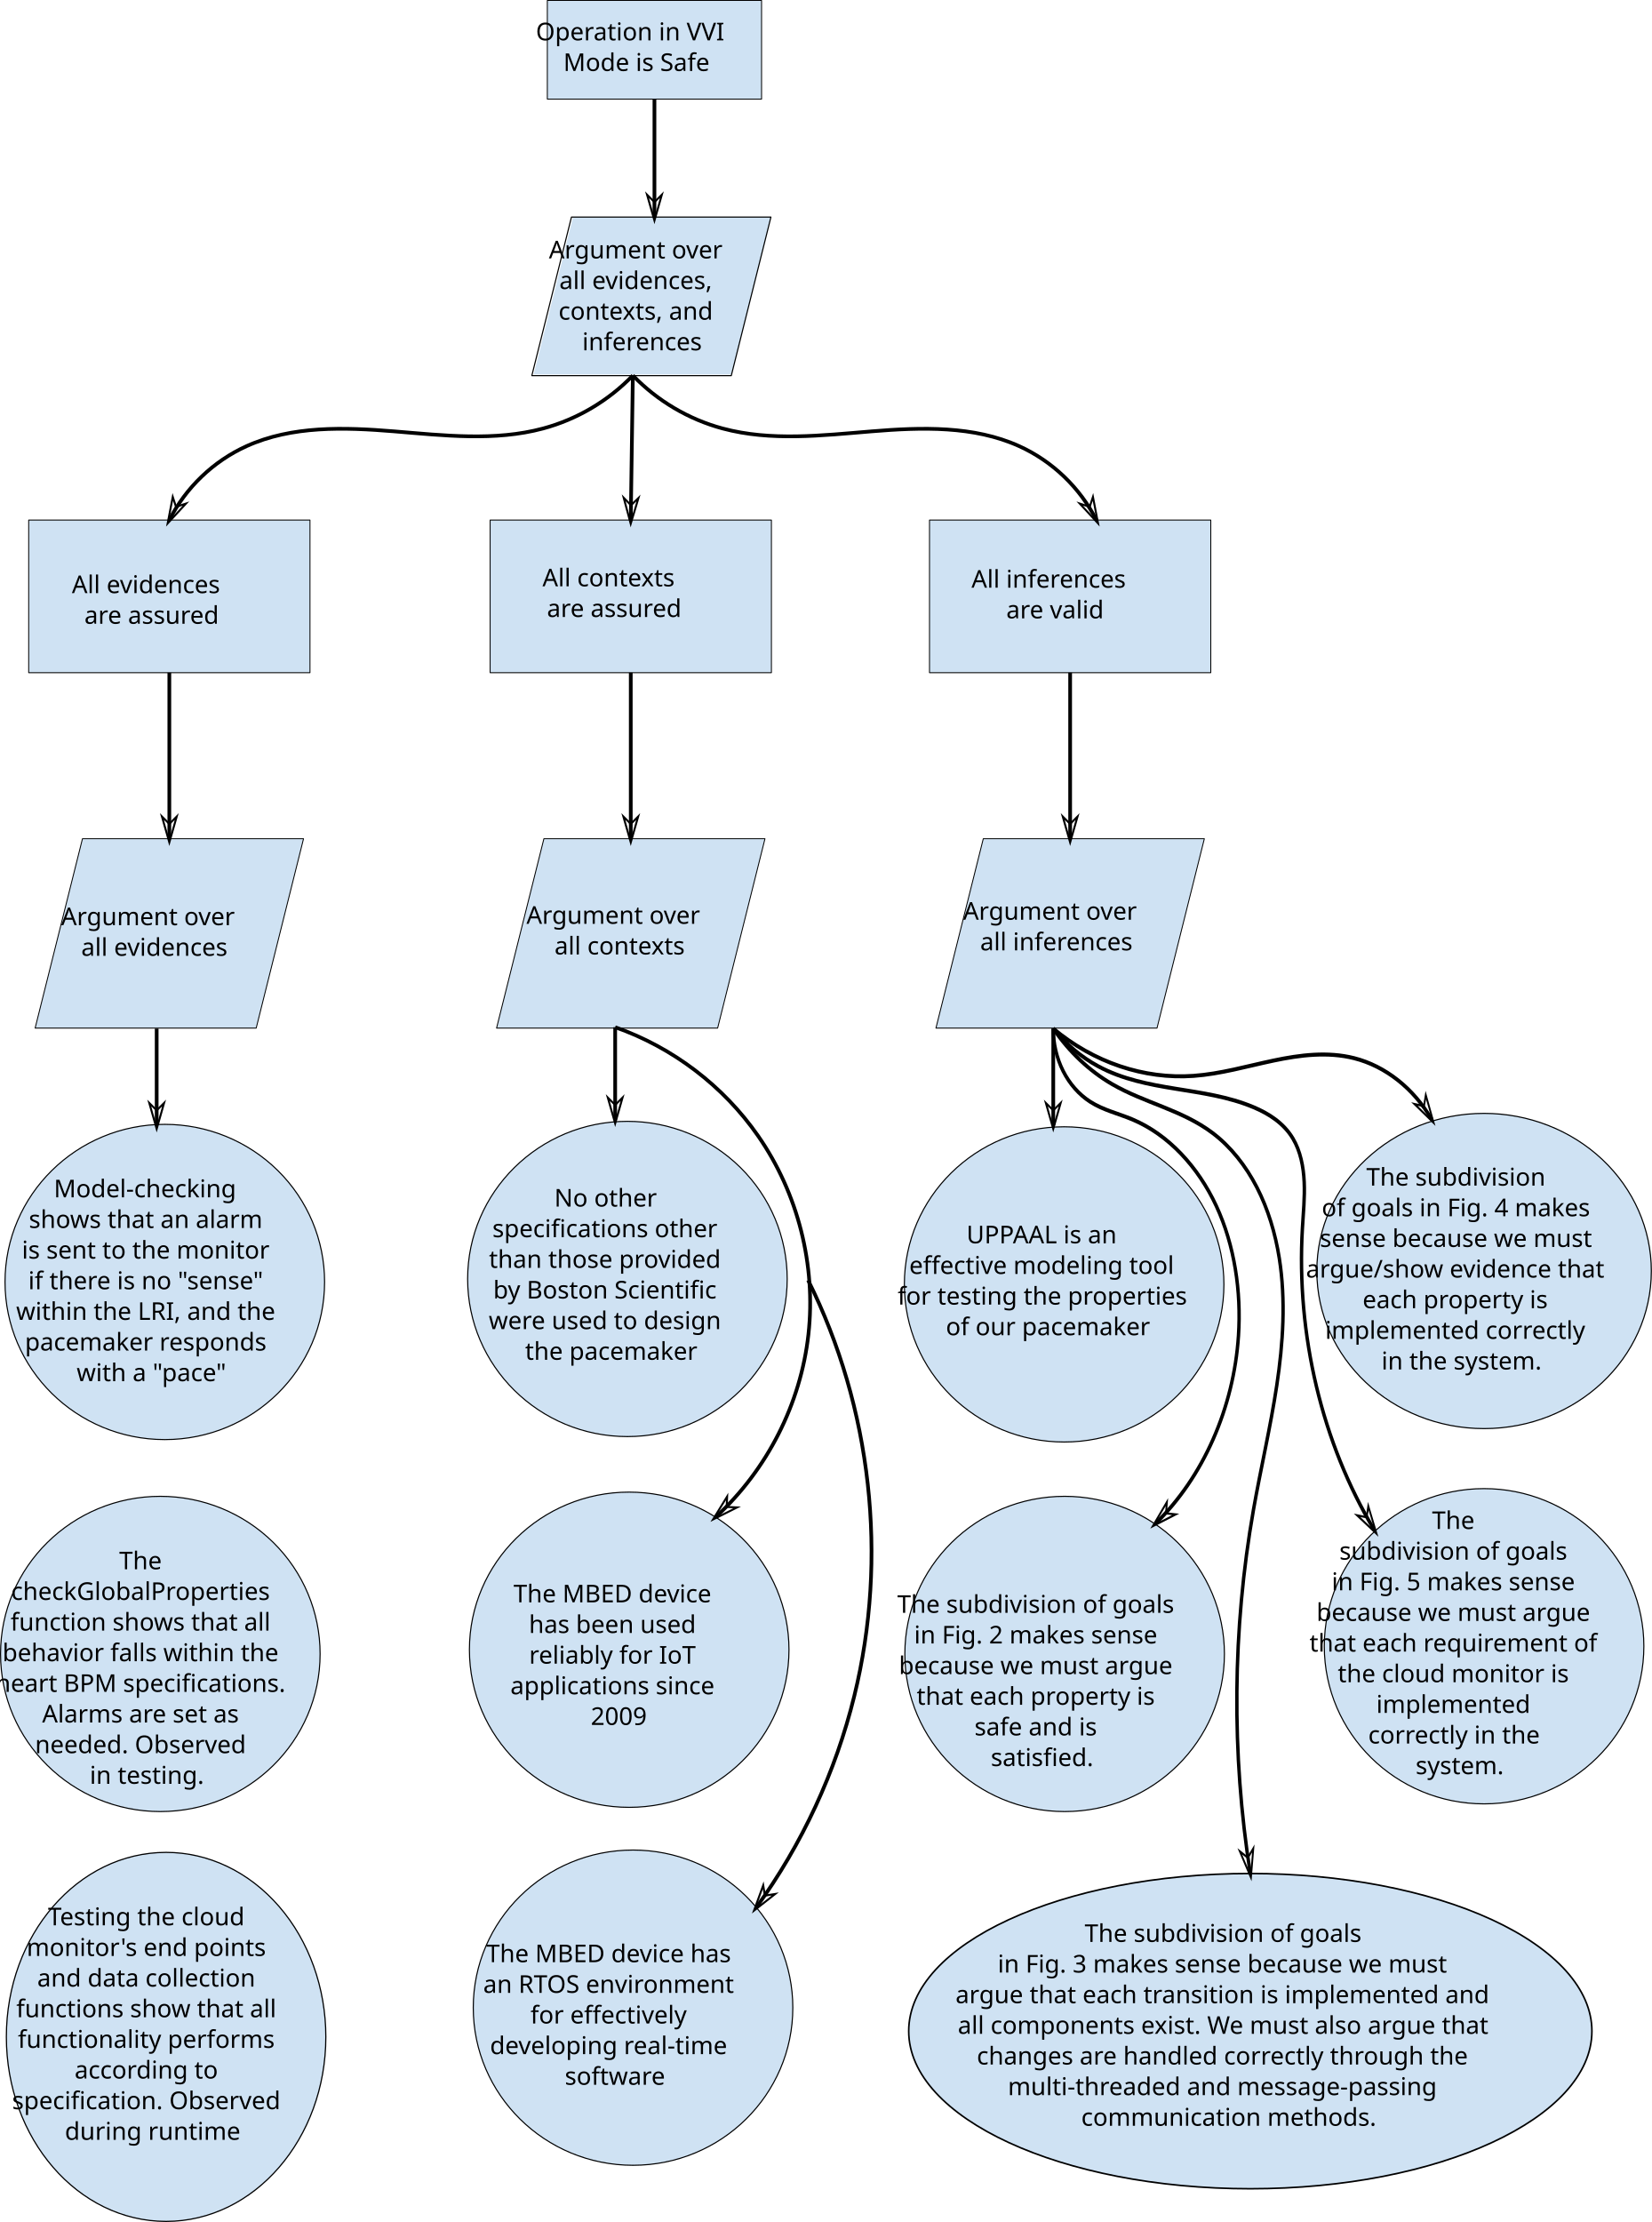
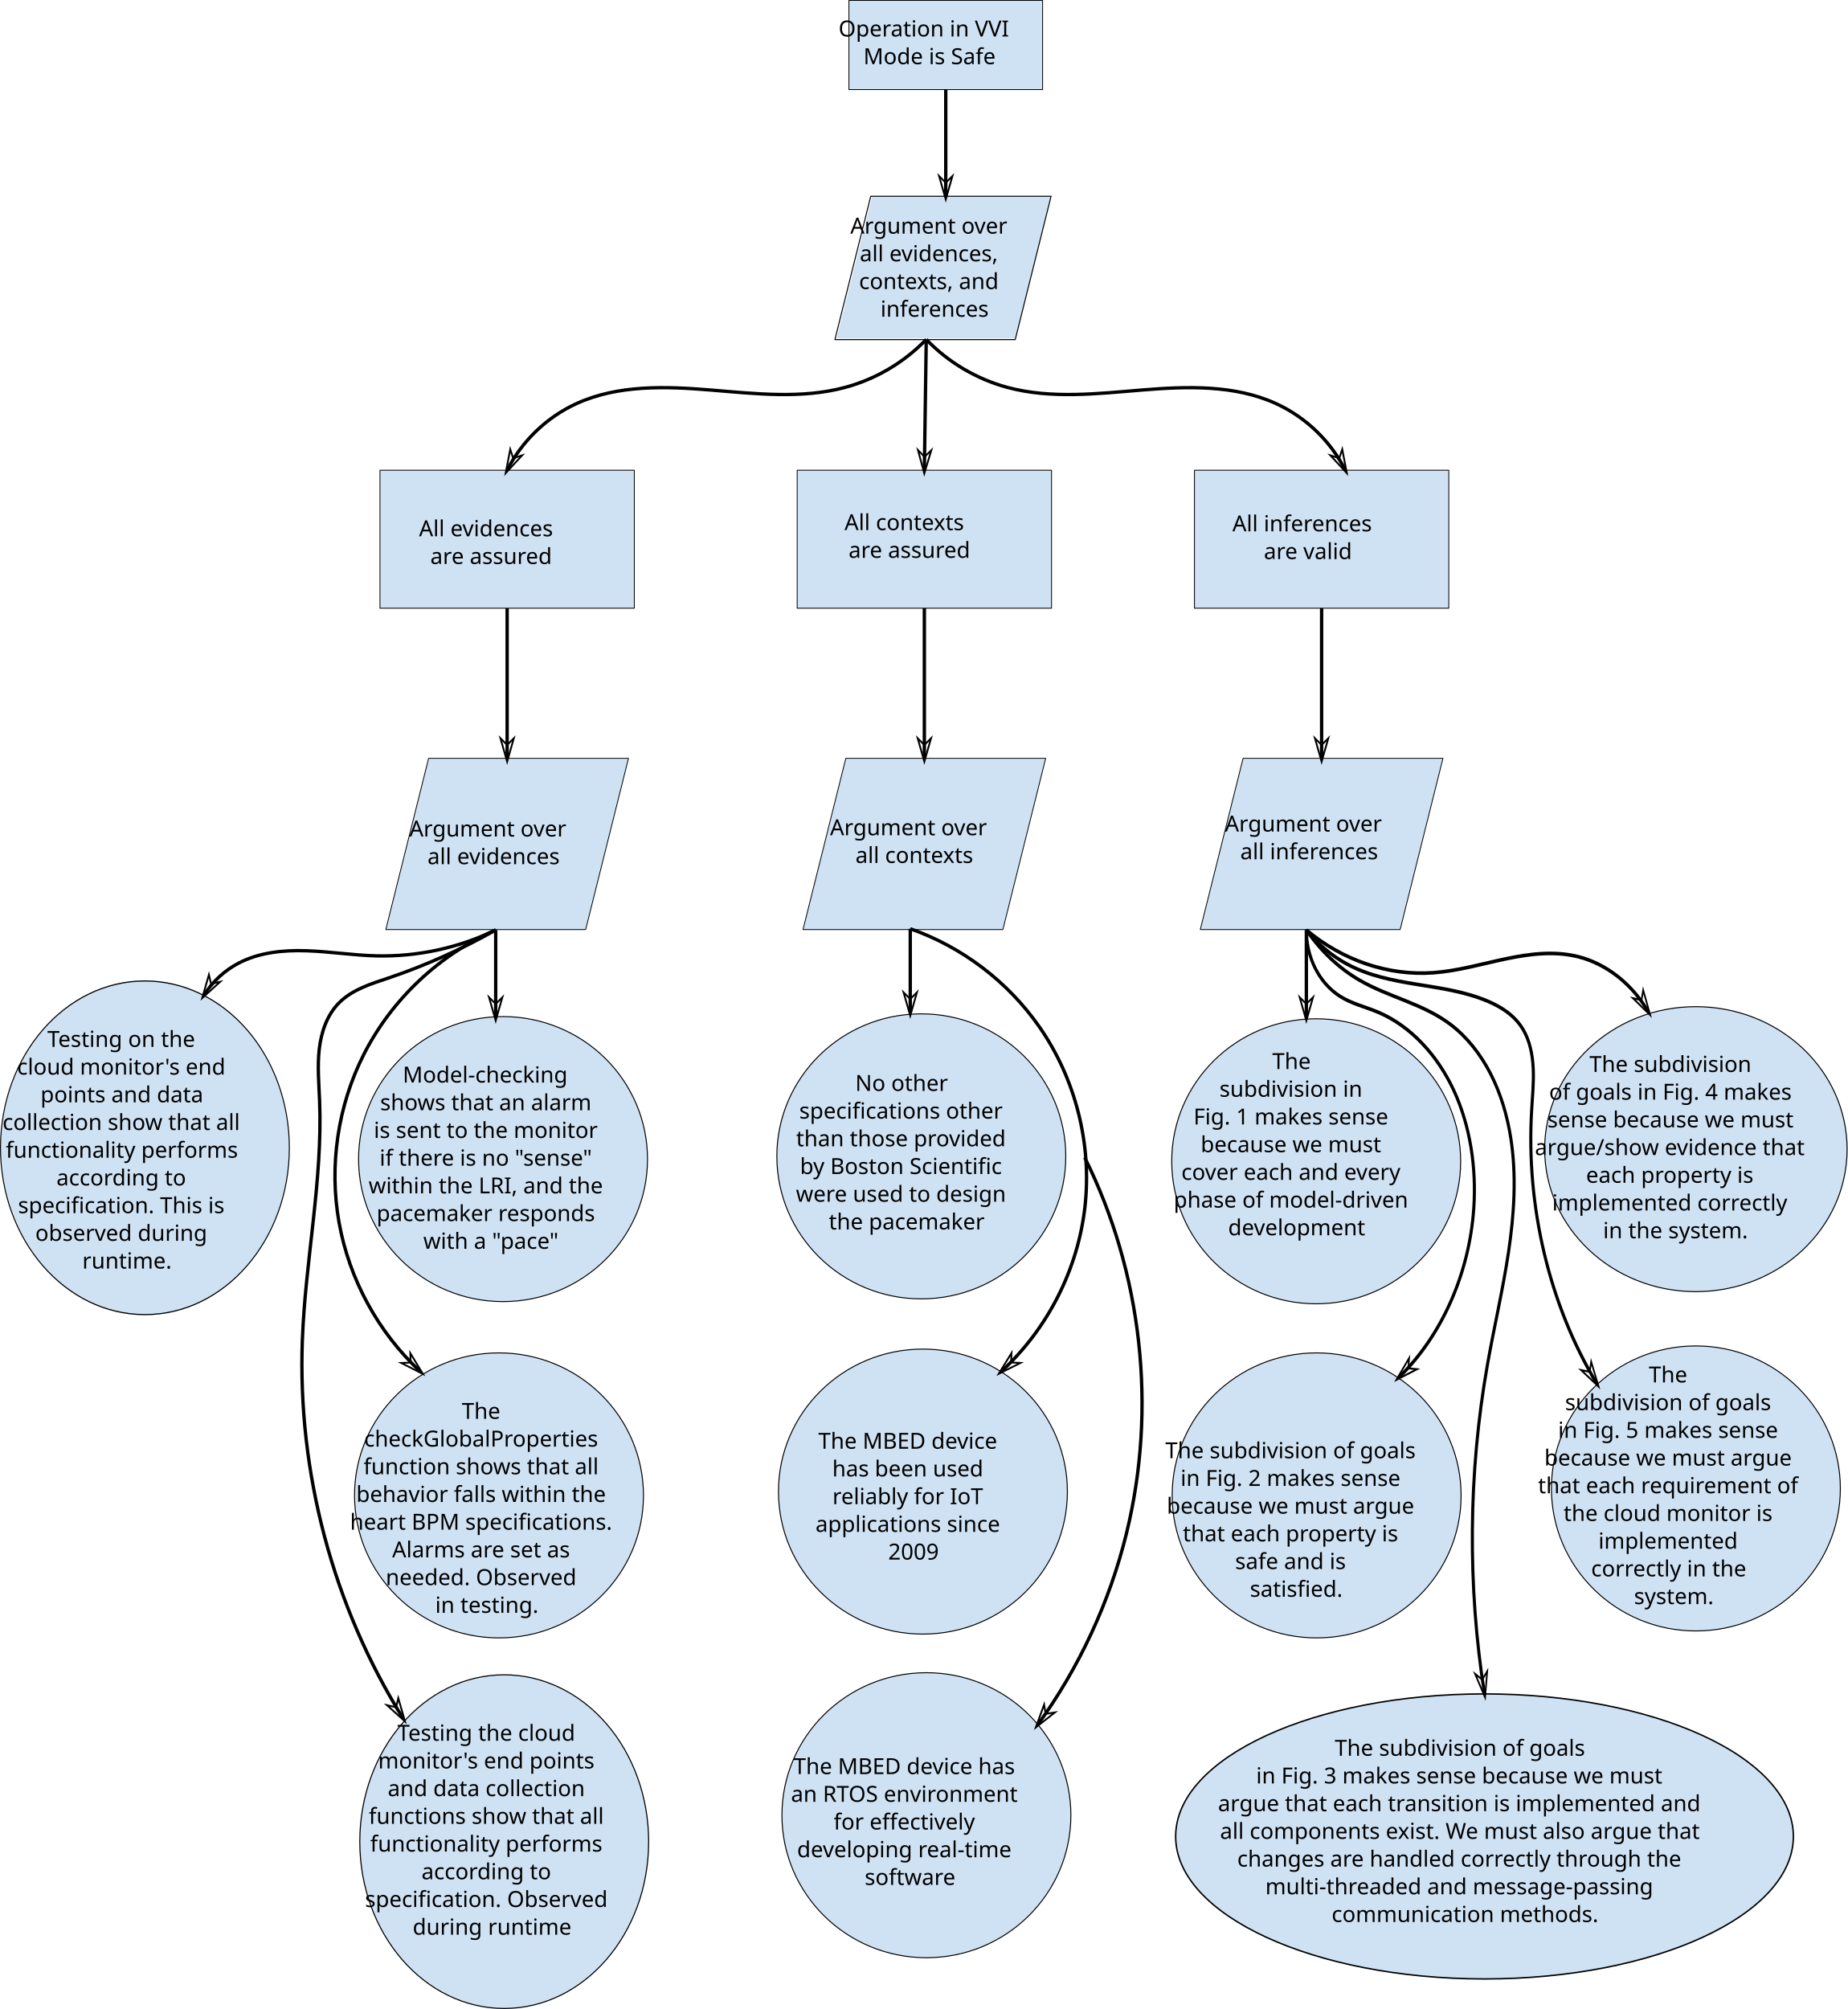
- <svg xmlns="http://www.w3.org/2000/svg" version="1.1" viewBox="0 0 1797.105 2416.922" stroke-miterlimit="10" id="svg233" width="1797.105" height="2416.922" style="fill:none;stroke:none;stroke-linecap:square;stroke-miterlimit:10">
+ <svg xmlns="http://www.w3.org/2000/svg" version="1.1" viewBox="0 0 2223.096 2416.922" stroke-miterlimit="10" id="svg233" width="2223.096" height="2416.922" style="fill:none;stroke:none;stroke-linecap:square;stroke-miterlimit:10">
  <defs id="defs237">
+     <marker style="overflow:visible" id="marker8862" refX="0" refY="0" orient="auto">
+       <path transform="matrix(-0.4,0,0,-0.4,-4,0)" style="fill-rule:evenodd;stroke:#000000;stroke-width:1pt;stroke-opacity:1" d="M 0,0 5,-5 -12.5,0 5,5 Z" id="path8860" />
+     </marker>
+     <marker style="overflow:visible" id="marker8858" refX="0" refY="0" orient="auto">
+       <path transform="matrix(-0.4,0,0,-0.4,-4,0)" style="fill-rule:evenodd;stroke:#000000;stroke-width:1pt;stroke-opacity:1" d="M 0,0 5,-5 -12.5,0 5,5 Z" id="path8856" />
+     </marker>
+     <marker orient="auto" refY="0" refX="0" id="marker8854" style="overflow:visible">
+       <path id="path8852" d="M 0,0 5,-5 -12.5,0 5,5 Z" style="fill-rule:evenodd;stroke:#000000;stroke-width:1pt;stroke-opacity:1" transform="matrix(-0.4,0,0,-0.4,-4,0)" />
+     </marker>
    <marker orient="auto" refY="0" refX="0" id="marker6646" style="overflow:visible">
      <path id="path6644" d="M 0,0 5,-5 -12.5,0 5,5 Z" style="fill-rule:evenodd;stroke:#000000;stroke-width:1pt;stroke-opacity:1" transform="matrix(-0.4,0,0,-0.4,-4,0)" />
    </marker>
    <marker style="overflow:visible" id="marker6638" refX="0" refY="0" orient="auto">
      <path transform="matrix(-0.4,0,0,-0.4,-4,0)" style="fill-rule:evenodd;stroke:#000000;stroke-width:1pt;stroke-opacity:1" d="M 0,0 5,-5 -12.5,0 5,5 Z" id="path6636" />
    </marker>
    <marker style="overflow:visible" id="marker6634" refX="0" refY="0" orient="auto">
      <path transform="matrix(-0.4,0,0,-0.4,-4,0)" style="fill-rule:evenodd;stroke:#000000;stroke-width:1pt;stroke-opacity:1" d="M 0,0 5,-5 -12.5,0 5,5 Z" id="path6632" />
    </marker>
    <marker style="overflow:visible" id="marker6630" refX="0" refY="0" orient="auto">
      <path transform="matrix(-0.4,0,0,-0.4,-4,0)" style="fill-rule:evenodd;stroke:#000000;stroke-width:1pt;stroke-opacity:1" d="M 0,0 5,-5 -12.5,0 5,5 Z" id="path6628" />
    </marker>
    <marker orient="auto" refY="0" refX="0" id="marker6626" style="overflow:visible">
      <path id="path6372" d="M 0,0 5,-5 -12.5,0 5,5 Z" style="fill-rule:evenodd;stroke:#000000;stroke-width:1pt;stroke-opacity:1" transform="matrix(-0.4,0,0,-0.4,-4,0)" />
    </marker>
    <marker style="overflow:visible" id="marker5914" refX="0" refY="0" orient="auto">
      <path transform="matrix(-0.4,0,0,-0.4,-4,0)" style="fill-rule:evenodd;stroke:#000000;stroke-width:1pt;stroke-opacity:1" d="M 0,0 5,-5 -12.5,0 5,5 Z" id="path5912" />
    </marker>
    <marker style="overflow:visible" id="marker5838" refX="0" refY="0" orient="auto">
      <path transform="matrix(-0.4,0,0,-0.4,-4,0)" style="fill-rule:evenodd;stroke:#000000;stroke-width:1pt;stroke-opacity:1" d="M 0,0 5,-5 -12.5,0 5,5 Z" id="path5836" />
    </marker>
    <marker style="overflow:visible" id="marker5768" refX="0" refY="0" orient="auto">
      <path transform="matrix(-0.4,0,0,-0.4,-4,0)" style="fill-rule:evenodd;stroke:#000000;stroke-width:1pt;stroke-opacity:1" d="M 0,0 5,-5 -12.5,0 5,5 Z" id="path5766" />
    </marker>
    <marker style="overflow:visible" id="marker5704" refX="0" refY="0" orient="auto">
      <path transform="matrix(-0.4,0,0,-0.4,-4,0)" style="fill-rule:evenodd;stroke:#000000;stroke-width:1pt;stroke-opacity:1" d="M 0,0 5,-5 -12.5,0 5,5 Z" id="path5702" />
    </marker>
    <marker style="overflow:visible" id="marker5646" refX="0" refY="0" orient="auto">
      <path transform="matrix(-0.4,0,0,-0.4,-4,0)" style="fill-rule:evenodd;stroke:#000000;stroke-width:1pt;stroke-opacity:1" d="M 0,0 5,-5 -12.5,0 5,5 Z" id="path5644" />
    </marker>
    <marker style="overflow:visible" id="marker5594" refX="0" refY="0" orient="auto">
      <path transform="matrix(-0.4,0,0,-0.4,-4,0)" style="fill-rule:evenodd;stroke:#000000;stroke-width:1pt;stroke-opacity:1" d="M 0,0 5,-5 -12.5,0 5,5 Z" id="path5592" />
    </marker>
    <marker style="overflow:visible" id="marker5548" refX="0" refY="0" orient="auto">
      <path transform="matrix(-0.4,0,0,-0.4,-4,0)" style="fill-rule:evenodd;stroke:#000000;stroke-width:1pt;stroke-opacity:1" d="M 0,0 5,-5 -12.5,0 5,5 Z" id="path5546" />
    </marker>
    <marker style="overflow:visible" id="marker5508" refX="0" refY="0" orient="auto">
      <path transform="matrix(-0.4,0,0,-0.4,-4,0)" style="fill-rule:evenodd;stroke:#000000;stroke-width:1pt;stroke-opacity:1" d="M 0,0 5,-5 -12.5,0 5,5 Z" id="path5506" />
    </marker>
    <marker style="overflow:visible" id="marker5474" refX="0" refY="0" orient="auto">
      <path transform="matrix(-0.4,0,0,-0.4,-4,0)" style="fill-rule:evenodd;stroke:#000000;stroke-width:1pt;stroke-opacity:1" d="M 0,0 5,-5 -12.5,0 5,5 Z" id="path5472" />
    </marker>
    <marker style="overflow:visible" id="marker5446" refX="0" refY="0" orient="auto">
      <path transform="matrix(-0.4,0,0,-0.4,-4,0)" style="fill-rule:evenodd;stroke:#000000;stroke-width:1pt;stroke-opacity:1" d="M 0,0 5,-5 -12.5,0 5,5 Z" id="path5444" />
    </marker>
    <marker style="overflow:visible" id="marker5424" refX="0" refY="0" orient="auto">
      <path transform="matrix(-0.4,0,0,-0.4,-4,0)" style="fill-rule:evenodd;stroke:#000000;stroke-width:1pt;stroke-opacity:1" d="M 0,0 5,-5 -12.5,0 5,5 Z" id="path5422" />
    </marker>
    <marker orient="auto" refY="0" refX="0" id="Arrow1Mend" style="overflow:visible">
      <path id="path5149" d="M 0,0 5,-5 -12.5,0 5,5 Z" style="fill-rule:evenodd;stroke:#000000;stroke-width:1pt;stroke-opacity:1" transform="matrix(-0.4,0,0,-0.4,-4,0)" />
    </marker>
  </defs>
  <clipPath id="p.0">
    <path d="M 0,0 H 3473 V 2794.467 H 0 Z" id="path2" style="clip-rule:nonzero" />
  </clipPath>
-   <g clip-path="url(#p.0)" id="g231" transform="translate(-443.6331,-185.2715)">
+   <g clip-path="url(#p.0)" id="g231" transform="translate(-17.642,-185.2715)">
    <path d="m 1039.073,185.771 h 233.071 v 107.307 h -233.071 z" id="path7" style="fill:#cfe2f3;fill-rule:evenodd" />
    <path d="m 1039.073,185.771 h 233.071 v 107.307 h -233.071 z" id="path9" style="fill-rule:evenodd;stroke:#000000;stroke-width:1;stroke-linecap:butt;stroke-linejoin:round" />
    <g id="g4734" transform="translate(110.8417,87.42502)">
      <path style="fill:#cfe2f3;fill-rule:evenodd;stroke-width:1.197" id="path15" d="m 913.44,505.05 42.802,-171.209 h 215.387 l -42.802,171.209 z" />
      <path style="fill-rule:evenodd;stroke:#000000;stroke-width:1.205;stroke-linecap:butt;stroke-linejoin:round" id="path17" d="m 911.371,506.428 43.121,-172.484 h 216.99 l -43.121,172.484 z" />
    </g>
    <path d="M 474.842,750.958 H 780.857 V 916.974 H 474.842 Z" id="path27" style="fill:#cfe2f3;fill-rule:evenodd" />
    <path d="M 474.842,750.958 H 780.857 V 916.974 H 474.842 Z" id="path29" style="fill-rule:evenodd;stroke:#000000;stroke-width:1;stroke-linecap:butt;stroke-linejoin:round" />
    <path d="m 1454.842,750.958 h 306.016 v 166.016 h -306.016 z" id="path33" style="fill:#cfe2f3;fill-rule:evenodd" />
    <path d="m 1454.842,750.958 h 306.016 v 166.016 h -306.016 z" id="path35" style="fill-rule:evenodd;stroke:#000000;stroke-width:1;stroke-linecap:butt;stroke-linejoin:round" />
    <path d="m 976.842,750.958 h 306.016 V 916.974 H 976.842 Z" id="path39" style="fill:#cfe2f3;fill-rule:evenodd" />
    <path d="m 976.842,750.958 h 306.016 V 916.974 H 976.842 Z" id="path41" style="fill-rule:evenodd;stroke:#000000;stroke-width:1;stroke-linecap:butt;stroke-linejoin:round" />
    <path d="m 481.85,1303.575 51.504,-206.016 h 240.496 l -51.504,206.016 z" id="path45" style="fill:#cfe2f3;fill-rule:evenodd" />
    <path d="m 481.85,1303.575 51.504,-206.016 h 240.496 l -51.504,206.016 z" id="path47" style="fill-rule:evenodd;stroke:#000000;stroke-width:1;stroke-linecap:butt;stroke-linejoin:round" />
    <path d="m 983.85,1303.575 51.504,-206.016 h 240.496 l -51.504,206.016 z" id="path53" style="fill:#cfe2f3;fill-rule:evenodd" />
    <path d="m 983.85,1303.575 51.504,-206.016 h 240.496 l -51.504,206.016 z" id="path55" style="fill-rule:evenodd;stroke:#000000;stroke-width:1;stroke-linecap:butt;stroke-linejoin:round" />
    <path d="m 1461.85,1303.575 51.504,-206.016 h 240.496 l -51.504,206.016 z" id="path61" style="fill:#cfe2f3;fill-rule:evenodd" />
    <path d="m 1461.85,1303.575 51.504,-206.016 h 240.496 l -51.504,206.016 z" id="path63" style="fill-rule:evenodd;stroke:#000000;stroke-width:1;stroke-linecap:butt;stroke-linejoin:round" />
    <path d="m 1155.608,293.079 v 140.756" id="path69" style="fill:#000000;fill-opacity:0;fill-rule:evenodd" />
    <path d="M 1137.722,576.934 627.864,750.95" id="path75" style="fill:#000000;fill-opacity:0;fill-rule:evenodd" />
    <path d="M 1155.608,576.934 1129.844,750.95" id="path81" style="fill:#000000;fill-opacity:0;fill-rule:evenodd" />
    <path d="M 1155.608,576.934 1607.86,750.95" id="path87" style="fill:#000000;fill-opacity:0;fill-rule:evenodd" />
    <path d="M 627.85,916.974 V 1097.572" id="path93" style="fill:#000000;fill-opacity:0;fill-rule:evenodd" />
    <path d="M 1129.85,916.974 V 1097.572" id="path99" style="fill:#000000;fill-opacity:0;fill-rule:evenodd" />
    <path d="M 1607.85,916.974 V 1097.572" id="path105" style="fill:#000000;fill-opacity:0;fill-rule:evenodd" />
    <path d="m 449.098,1579.698 v 0 c 0,-94.685 77.824,-171.443 173.824,-171.443 v 0 c 46.101,0 90.314,18.063 122.912,50.215 32.598,32.152 50.912,75.759 50.912,121.228 v 0 c 0,94.685 -77.824,171.443 -173.824,171.443 v 0 c -96,0 -173.824,-76.758 -173.824,-171.443 z" id="path111" style="fill:#cfe2f3;fill-rule:evenodd;stroke-width:1.191" />
    <path d="m 449.098,1579.698 v 0 c 0,-94.685 77.824,-171.443 173.824,-171.443 v 0 c 46.101,0 90.314,18.063 122.912,50.215 32.598,32.152 50.912,75.759 50.912,121.228 v 0 c 0,94.685 -77.824,171.443 -173.824,171.443 v 0 c -96,0 -173.824,-76.758 -173.824,-171.443 z" id="path113" style="fill-rule:evenodd;stroke:#000000;stroke-width:1.191;stroke-linecap:butt;stroke-linejoin:round" />
    <path d="m 1244.842,1246.758 108,6.016" id="path201" style="fill:#000000;fill-opacity:0;fill-rule:evenodd" />
    <path d="m 1350.842,1252.758 -20,672" id="path207" style="fill:#000000;fill-opacity:0;fill-rule:evenodd" />
    <text xml:space="preserve" style="font-style:normal;font-weight:normal;font-size:26.667px;line-height:1.25;font-family:sans-serif;text-align:center;letter-spacing:0px;word-spacing:0px;text-anchor:middle;fill:#000000;fill-opacity:1;stroke:none" x="1153.413" y="229.147" id="text4718">
      <tspan id="tspan4716" x="1153.413" y="229.147">Operation in VVI</tspan>
      <tspan x="1153.413" y="262.48" id="tspan4720">Mode is Safe</tspan>
    </text>
    <text xml:space="preserve" style="font-style:normal;font-weight:normal;font-size:26.667px;line-height:1.25;font-family:sans-serif;text-align:center;letter-spacing:0px;word-spacing:0px;text-anchor:middle;fill:#000000;fill-opacity:1;stroke:none" x="1159.507" y="466.336" id="text4724">
      <tspan id="tspan4722" x="1159.507" y="466.336">Argument over</tspan>
      <tspan x="1159.507" y="499.669" id="tspan4726">all evidences,</tspan>
      <tspan x="1159.507" y="533.003" id="tspan4728">contexts, and</tspan>
      <tspan x="1159.507" y="566.336" id="tspan4730">inferences</tspan>
    </text>
    <path style="fill:none;stroke:#000000;stroke-width:4.025;stroke-linecap:butt;stroke-linejoin:miter;stroke-miterlimit:10;stroke-dasharray:none;stroke-opacity:1;marker-end:url(#marker5914)" d="M 1155.608,293.079 V 421.192" id="path4736" />
    <text xml:space="preserve" style="font-style:normal;font-weight:normal;font-size:26.667px;line-height:1.25;font-family:sans-serif;text-align:center;letter-spacing:0px;word-spacing:0px;text-anchor:middle;fill:#000000;fill-opacity:1;stroke:none" x="625.924" y="830.446" id="text4742">
      <tspan id="tspan4740" x="630.168" y="830.446">All evidences </tspan>
      <tspan x="625.924" y="863.779" id="tspan4748">are assured</tspan>
    </text>
    <text xml:space="preserve" style="font-style:normal;font-weight:normal;font-size:26.667px;line-height:1.25;font-family:sans-serif;text-align:center;letter-spacing:0px;word-spacing:0px;text-anchor:middle;fill:#000000;fill-opacity:1;stroke:none" x="1129.165" y="823.045" id="text4746">
      <tspan id="tspan4744" x="1133.409" y="823.045">All contexts </tspan>
      <tspan x="1129.165" y="856.378" id="tspan4750">are assured</tspan>
    </text>
    <text xml:space="preserve" style="font-style:normal;font-weight:normal;font-size:26.667px;line-height:1.25;font-family:sans-serif;text-align:center;letter-spacing:0px;word-spacing:0px;text-anchor:middle;fill:#000000;fill-opacity:1;stroke:none" x="1608.724" y="824.525" id="text4754">
      <tspan id="tspan4752" x="1608.724" y="824.525">All inferences</tspan>
      <tspan x="1608.724" y="857.858" id="tspan4756">are valid</tspan>
    </text>
    <path style="fill:none;stroke:#000000;stroke-width:4.025;stroke-linecap:butt;stroke-linejoin:miter;stroke-miterlimit:10;stroke-dasharray:none;stroke-opacity:1;marker-end:url(#Arrow1Mend)" d="m 1132.125,593.626 c -26.541,27.6 -60.709,47.79 -97.688,57.725 -52.507,14.106 -108.005,7.554 -162.191,3.099 -54.186,-4.455 -110.945,-6.28 -160.475,16.143 -35.963,16.281 -66.088,45.131 -83.907,80.358" id="path4758" />
    <path style="fill:none;stroke:#000000;stroke-width:4.025;stroke-linecap:butt;stroke-linejoin:miter;stroke-miterlimit:10;stroke-dasharray:none;stroke-opacity:1;marker-end:url(#marker5424)" d="M 1132.125,593.626 1129.844,750.95" id="path4762" />
    <path style="fill:none;stroke:#000000;stroke-width:4.025;stroke-linecap:butt;stroke-linejoin:miter;stroke-miterlimit:10;stroke-dasharray:none;stroke-opacity:1;marker-end:url(#marker5446)" d="m 1132.125,593.626 c 26.541,27.6 60.709,47.79 97.688,57.725 52.507,14.106 108.005,7.554 162.191,3.099 54.187,-4.455 110.945,-6.28 160.475,16.143 35.963,16.281 66.088,45.131 83.907,80.358" id="path4758-6" />
    <text xml:space="preserve" style="font-style:normal;font-weight:normal;font-size:26.667px;line-height:1.25;font-family:sans-serif;text-align:center;letter-spacing:0px;word-spacing:0px;text-anchor:middle;fill:#000000;fill-opacity:1;stroke:none" x="628.884" y="1191.595" id="text4786">
      <tspan id="tspan4784" x="628.884" y="1191.595">Argument over</tspan>
      <tspan x="628.884" y="1224.928" id="tspan4788">all evidences</tspan>
    </text>
    <text xml:space="preserve" style="font-style:normal;font-weight:normal;font-size:26.667px;line-height:1.25;font-family:sans-serif;text-align:center;letter-spacing:0px;word-spacing:0px;text-anchor:middle;fill:#000000;fill-opacity:1;stroke:none" x="1135.085" y="1190.115" id="text4792">
      <tspan id="tspan4790" x="1135.085" y="1190.115">Argument over</tspan>
      <tspan x="1135.085" y="1223.448" id="tspan4794">all contexts</tspan>
    </text>
    <text xml:space="preserve" style="font-style:normal;font-weight:normal;font-size:26.667px;line-height:1.25;font-family:sans-serif;text-align:center;letter-spacing:0px;word-spacing:0px;text-anchor:middle;fill:#000000;fill-opacity:1;stroke:none" x="1610.204" y="1185.674" id="text4798">
      <tspan id="tspan4796" x="1610.204" y="1185.674">Argument over</tspan>
      <tspan x="1610.204" y="1219.008" id="tspan4800">all inferences</tspan>
    </text>
    <path style="fill:none;stroke:#000000;stroke-width:4.025;stroke-linecap:butt;stroke-linejoin:miter;stroke-miterlimit:10;stroke-dasharray:none;stroke-opacity:1;marker-end:url(#marker5548)" d="M 627.85,916.974 V 1097.572" id="path4802" />
    <path style="fill:none;stroke:#000000;stroke-width:4.025;stroke-linecap:butt;stroke-linejoin:miter;stroke-miterlimit:10;stroke-dasharray:none;stroke-opacity:1;marker-end:url(#marker5508)" d="M 1129.85,916.974 V 1097.572" id="path4806" />
    <path style="fill:none;stroke:#000000;stroke-width:4.025;stroke-linecap:butt;stroke-linejoin:miter;stroke-miterlimit:10;stroke-dasharray:none;stroke-opacity:1;marker-end:url(#marker5474)" d="M 1607.85,916.974 V 1097.572" id="path4810" />
    <text xml:space="preserve" style="font-style:normal;font-weight:normal;font-size:26.667px;line-height:1.25;font-family:sans-serif;text-align:center;letter-spacing:0px;word-spacing:0px;text-anchor:middle;fill:#000000;fill-opacity:1;stroke:none" x="625.642" y="1487.619" id="text4816">
      <tspan id="tspan4814" x="625.642" y="1487.619">Model-checking</tspan>
      <tspan x="629.887" y="1520.952" id="tspan4818">shows that an alarm </tspan>
      <tspan x="629.887" y="1554.285" id="tspan4820">is sent to the monitor </tspan>
      <tspan x="629.887" y="1587.619" id="tspan4822">if there is no "sense" </tspan>
      <tspan x="629.887" y="1620.952" id="tspan4824">within the LRI, and the </tspan>
      <tspan x="629.887" y="1654.285" id="tspan4842">pacemaker responds </tspan>
      <tspan x="625.642" y="1687.619" id="tspan4844">with a "pace"</tspan>
    </text>
    <g id="g4914" transform="translate(101.961,84.46478)">
      <path style="fill:#cfe2f3;fill-rule:evenodd;stroke-width:1.191" id="path111-7" d="m 850.419,1491.961 v 0 c 0,-94.685 77.824,-171.443 173.824,-171.443 v 0 c 46.101,0 90.314,18.063 122.912,50.215 32.598,32.152 50.912,75.759 50.912,121.228 v 0 c 0,94.685 -77.824,171.443 -173.824,171.443 v 0 c -96,0 -173.824,-76.758 -173.824,-171.443 z" />
      <path style="fill-rule:evenodd;stroke:#000000;stroke-width:1.191;stroke-linecap:butt;stroke-linejoin:round" id="path113-5" d="m 850.419,1491.961 v 0 c 0,-94.685 77.824,-171.443 173.824,-171.443 v 0 c 46.101,0 90.314,18.063 122.912,50.215 32.598,32.152 50.912,75.759 50.912,121.228 v 0 c 0,94.685 -77.824,171.443 -173.824,171.443 v 0 c -96,0 -173.824,-76.758 -173.824,-171.443 z" />
    </g>
    <text xml:space="preserve" style="font-style:normal;font-weight:normal;font-size:26.667px;line-height:1.25;font-family:sans-serif;text-align:center;letter-spacing:0px;word-spacing:0px;text-anchor:middle;fill:#000000;fill-opacity:1;stroke:none" x="1125.964" y="1497.668" id="text4816-3">
      <tspan x="1130.209" y="1497.668" id="tspan4844-7">No other </tspan>
      <tspan x="1125.964" y="1531.001" id="tspan4947">specifications other</tspan>
      <tspan x="1125.964" y="1564.334" id="tspan4949">than those provided</tspan>
      <tspan x="1125.964" y="1597.668" id="tspan4951">by Boston Scientific</tspan>
      <tspan x="1125.964" y="1631.001" id="tspan4953">were used to design</tspan>
      <tspan x="1125.964" y="1664.334" id="tspan4955">the pacemaker</tspan>
    </text>
    <g id="g4918" transform="translate(82.7194,118.5075)">
      <path style="fill:#cfe2f3;fill-rule:evenodd;stroke-width:1.191" id="path111-0" d="m 1344.779,1463.839 v 0 c 0,-94.685 77.824,-171.443 173.824,-171.443 v 0 c 46.101,0 90.314,18.063 122.912,50.215 32.598,32.152 50.912,75.759 50.912,121.228 v 0 c 0,94.685 -77.824,171.443 -173.824,171.443 v 0 c -96,0 -173.824,-76.758 -173.824,-171.443 z" />
      <path style="fill-rule:evenodd;stroke:#000000;stroke-width:1.191;stroke-linecap:butt;stroke-linejoin:round" id="path113-9" d="m 1344.779,1463.839 v 0 c 0,-94.685 77.824,-171.443 173.824,-171.443 v 0 c 46.101,0 90.314,18.063 122.912,50.215 32.598,32.152 50.912,75.759 50.912,121.228 v 0 c 0,94.685 -77.824,171.443 -173.824,171.443 v 0 c -96,0 -173.824,-76.758 -173.824,-171.443 z" />
    </g>
    <text xml:space="preserve" style="font-style:normal;font-weight:normal;font-size:26.667px;line-height:1.25;font-family:sans-serif;text-align:center;letter-spacing:0px;word-spacing:0px;text-anchor:middle;fill:#000000;fill-opacity:1;stroke:none" x="1601.083" y="1537.631" id="text4816-36">
-       <tspan x="1601.083" y="1537.631" id="tspan4844-9">UPPAAL is an</tspan>
-       <tspan x="1601.083" y="1570.965" id="tspan4984">effective modeling tool</tspan>
-       <tspan x="1605.328" y="1604.298" id="tspan4986">for testing the properties </tspan>
-       <tspan x="1601.083" y="1637.631" id="tspan4988">of our pacemaker</tspan>
+       <tspan x="1601.083" y="1561.225" id="tspan4988" />
    </text>
    <path style="fill:none;stroke:#000000;stroke-width:4.025;stroke-linecap:butt;stroke-linejoin:miter;stroke-miterlimit:10;stroke-dasharray:none;stroke-opacity:1;marker-end:url(#marker5646)" d="m 614.083,1304.084 v 105.088" id="path4994" />
    <path style="fill:none;stroke:#000000;stroke-width:4.025;stroke-linecap:butt;stroke-linejoin:miter;stroke-miterlimit:10;stroke-dasharray:none;stroke-opacity:1;marker-end:url(#marker5704)" d="M 1112.883,1302.604 V 1403.252" id="path4998" />
    <path style="fill:none;stroke:#000000;stroke-width:4.025;stroke-linecap:butt;stroke-linejoin:miter;stroke-miterlimit:10;stroke-dasharray:none;stroke-opacity:1;marker-end:url(#marker5594)" d="m 1589.482,1304.084 v 105.088" id="path5002" />
    <g id="g4914-2" transform="translate(103.8967,487.7591)">
      <path style="fill:#cfe2f3;fill-rule:evenodd;stroke-width:1.191" id="path111-7-0" d="m 850.419,1491.961 v 0 c 0,-94.685 77.824,-171.443 173.824,-171.443 v 0 c 46.101,0 90.314,18.063 122.912,50.215 32.598,32.152 50.912,75.759 50.912,121.228 v 0 c 0,94.685 -77.824,171.443 -173.824,171.443 v 0 c -96,0 -173.824,-76.758 -173.824,-171.443 z" />
      <path style="fill-rule:evenodd;stroke:#000000;stroke-width:1.191;stroke-linecap:butt;stroke-linejoin:round" id="path113-5-2" d="m 850.419,1491.961 v 0 c 0,-94.685 77.824,-171.443 173.824,-171.443 v 0 c 46.101,0 90.314,18.063 122.912,50.215 32.598,32.152 50.912,75.759 50.912,121.228 v 0 c 0,94.685 -77.824,171.443 -173.824,171.443 v 0 c -96,0 -173.824,-76.758 -173.824,-171.443 z" />
    </g>
    <text xml:space="preserve" style="font-style:normal;font-weight:normal;font-size:26.667px;line-height:1.25;font-family:sans-serif;text-align:center;letter-spacing:0px;word-spacing:0px;text-anchor:middle;fill:#000000;fill-opacity:1;stroke:none" x="1134.179" y="1928.174" id="text4816-3-3">
      <tspan x="1134.179" y="1928.174" id="tspan4955-8">The MBED device</tspan>
      <tspan x="1134.179" y="1961.507" id="tspan5092">has been used</tspan>
      <tspan x="1134.179" y="1994.841" id="tspan5094">reliably for IoT</tspan>
      <tspan x="1134.179" y="2028.174" id="tspan5096">applications since</tspan>
      <tspan x="1134.179" y="2061.507" id="tspan5098">2009</tspan>
    </text>
    <g id="g4914-9" transform="translate(108.0831,877.0955)">
      <path style="fill:#cfe2f3;fill-rule:evenodd;stroke-width:1.191" id="path111-7-7" d="m 850.419,1491.961 v 0 c 0,-94.685 77.824,-171.443 173.824,-171.443 v 0 c 46.101,0 90.314,18.063 122.912,50.215 32.598,32.152 50.912,75.759 50.912,121.228 v 0 c 0,94.685 -77.824,171.443 -173.824,171.443 v 0 c -96,0 -173.824,-76.758 -173.824,-171.443 z" />
      <path style="fill-rule:evenodd;stroke:#000000;stroke-width:1.191;stroke-linecap:butt;stroke-linejoin:round" id="path113-5-3" d="m 850.419,1491.961 v 0 c 0,-94.685 77.824,-171.443 173.824,-171.443 v 0 c 46.101,0 90.314,18.063 122.912,50.215 32.598,32.152 50.912,75.759 50.912,121.228 v 0 c 0,94.685 -77.824,171.443 -173.824,171.443 v 0 c -96,0 -173.824,-76.758 -173.824,-171.443 z" />
    </g>
    <text xml:space="preserve" style="font-style:normal;font-weight:normal;font-size:26.667px;line-height:1.25;font-family:sans-serif;text-align:center;letter-spacing:0px;word-spacing:0px;text-anchor:middle;fill:#000000;fill-opacity:1;stroke:none" x="1129.993" y="2319.603" id="text4816-3-6">
      <tspan x="1129.993" y="2319.603" id="tspan4955-4">The MBED device has</tspan>
      <tspan x="1129.993" y="2352.936" id="tspan5120">an RTOS environment</tspan>
      <tspan x="1129.993" y="2386.27" id="tspan5122">for effectively</tspan>
      <tspan x="1129.993" y="2419.603" id="tspan5126">developing real-time</tspan>
      <tspan x="1129.993" y="2452.936" id="tspan5130">software</tspan>
    </text>
    <path style="fill:none;stroke:#000000;stroke-width:4.025;stroke-linecap:butt;stroke-linejoin:miter;stroke-miterlimit:10;stroke-dasharray:none;stroke-opacity:1;marker-end:url(#marker5768)" d="m 1112.883,1302.604 c 62.474,21.872 117.722,63.878 155.502,118.231 43.293,62.285 63.125,140.479 54.748,215.869 -8.377,75.39 -44.889,147.323 -100.799,198.586" id="path5132" />
    <path style="fill:none;stroke:#000000;stroke-width:4.025;stroke-linecap:butt;stroke-linejoin:miter;stroke-miterlimit:10;stroke-dasharray:none;stroke-opacity:1;marker-end:url(#marker5838)" d="m 1322.808,1577.825 c 69.025,138.566 87.162,301.794 50.237,452.133 -20.305,82.671 -56.778,161.338 -106.754,230.253" id="path5136" />
    <path d="m 444.228,1984.302 v 0 c 0,-94.685 77.824,-171.443 173.824,-171.443 v 0 c 46.101,0 90.314,18.063 122.912,50.215 32.598,32.152 50.912,75.759 50.912,121.228 v 0 c 0,94.685 -77.824,171.443 -173.824,171.443 v 0 c -96,0 -173.824,-76.758 -173.824,-171.443 z" id="path111-3" style="fill:#cfe2f3;fill-rule:evenodd;stroke:none;stroke-width:1.191;stroke-linecap:square;stroke-miterlimit:10" />
    <path d="m 444.228,1984.302 v 0 c 0,-94.685 77.824,-171.443 173.824,-171.443 v 0 c 46.101,0 90.314,18.063 122.912,50.215 32.598,32.152 50.912,75.759 50.912,121.228 v 0 c 0,94.685 -77.824,171.443 -173.824,171.443 v 0 c -96,0 -173.824,-76.758 -173.824,-171.443 z" id="path113-6" style="fill:none;fill-rule:evenodd;stroke:#000000;stroke-width:1.191;stroke-linecap:butt;stroke-linejoin:round;stroke-miterlimit:10" />
    <text xml:space="preserve" style="font-style:normal;font-weight:normal;font-size:26.667px;line-height:1.25;font-family:sans-serif;text-align:center;letter-spacing:0px;word-spacing:0px;text-anchor:middle;fill:#000000;fill-opacity:1;stroke:none;stroke-linecap:square;stroke-miterlimit:10" x="620.773" y="1892.223" id="text4816-7">
      <tspan x="620.773" y="1892.223" id="tspan6066">The</tspan>
      <tspan x="620.773" y="1925.556" id="tspan6070">checkGlobalProperties</tspan>
      <tspan x="620.773" y="1958.889" id="tspan6072">function shows that all</tspan>
      <tspan x="620.773" y="1992.223" id="tspan6074">behavior falls within the</tspan>
      <tspan x="620.773" y="2025.556" id="tspan6076">heart BPM specifications.</tspan>
      <tspan x="620.773" y="2058.889" id="tspan6078">Alarms are set as</tspan>
      <tspan x="620.773" y="2092.223" id="tspan6080">needed. Observed</tspan>
      <tspan x="620.773" y="2125.556" id="tspan6082">in testing.</tspan>
    </text>
    <g id="g6130" transform="matrix(1,0,0,1.170789,0,-375.7529)">
      <path style="fill:#cfe2f3;fill-rule:evenodd;stroke:none;stroke-width:1.191;stroke-linecap:square;stroke-miterlimit:10" id="path111-2" d="m 450.508,2371.545 v 0 c 0,-94.685 77.824,-171.443 173.824,-171.443 v 0 c 46.101,0 90.314,18.063 122.912,50.215 32.598,32.152 50.912,75.759 50.912,121.228 v 0 c 0,94.685 -77.824,171.443 -173.824,171.443 v 0 c -96,0 -173.824,-76.758 -173.824,-171.443 z" />
      <g style="fill:none;stroke:none;stroke-linecap:square;stroke-miterlimit:10" id="g4918-7" transform="matrix(1,0,0,0.854125,83.25594,765.4804)">
        <path style="fill:#cfe2f3;fill-rule:evenodd;stroke-width:1.191" id="path111-0-9" d="m 1344.779,1463.839 v 0 c 0,-94.685 77.824,-171.443 173.824,-171.443 v 0 c 46.101,0 90.314,18.063 122.912,50.215 32.598,32.152 50.912,75.759 50.912,121.228 v 0 c 0,94.685 -77.824,171.443 -173.824,171.443 v 0 c -96,0 -173.824,-76.758 -173.824,-171.443 z" />
        <path style="fill-rule:evenodd;stroke:#000000;stroke-width:1.191;stroke-linecap:butt;stroke-linejoin:round" id="path113-9-2" d="m 1344.779,1463.839 v 0 c 0,-94.685 77.824,-171.443 173.824,-171.443 v 0 c 46.101,0 90.314,18.063 122.912,50.215 32.598,32.152 50.912,75.759 50.912,121.228 v 0 c 0,94.685 -77.824,171.443 -173.824,171.443 v 0 c -96,0 -173.824,-76.758 -173.824,-171.443 z" />
      </g>
      <text xml:space="preserve" style="font-style:normal;font-weight:normal;font-size:24.645px;line-height:1.25;font-family:sans-serif;text-align:center;letter-spacing:0px;word-spacing:0px;text-anchor:middle;fill:#000000;fill-opacity:1;stroke:none;stroke-width:0.924;stroke-linecap:square;stroke-miterlimit:10" x="1480.199" y="2139.811" id="text4816-36-0" transform="scale(1.08203,0.9241889)">
        <tspan x="1480.199" y="2139.811" id="tspan4988-5" style="stroke-width:0.924">The subdivision of goals</tspan>
        <tspan x="1480.199" y="2170.617" style="stroke-width:0.924" id="tspan6237">in Fig. 2 makes sense</tspan>
        <tspan x="1480.199" y="2201.424" style="stroke-width:0.924" id="tspan6239">because we must argue</tspan>
        <tspan x="1480.199" y="2232.23" style="stroke-width:0.924" id="tspan6241">that each property is</tspan>
        <tspan x="1480.199" y="2263.036" style="stroke-width:0.924" id="tspan6243">safe and is</tspan>
        <tspan x="1480.199" y="2293.843" style="stroke-width:0.924" id="tspan6245">satisfied.</tspan>
      </text>
      <g style="fill:none;stroke:none;stroke-linecap:square;stroke-miterlimit:10" id="g4918-9" transform="matrix(1,0,0,0.854125,539.5749,409.6963)">
        <path style="fill:#cfe2f3;fill-rule:evenodd;stroke-width:1.218" id="path111-0-2" d="m 1336.652,1463.839 v 0 c 0,-94.685 81.462,-171.443 181.951,-171.443 v 0 c 48.257,0 94.536,18.063 128.659,50.215 34.122,32.152 53.292,75.759 53.292,121.228 v 0 c 0,94.685 -81.462,171.443 -181.951,171.443 v 0 c -100.489,0 -181.951,-76.758 -181.951,-171.443 z" />
        <path style="fill-rule:evenodd;stroke:#000000;stroke-width:1.218;stroke-linecap:butt;stroke-linejoin:round" id="path113-9-28" d="m 1336.652,1463.839 v 0 c 0,-94.678 81.462,-171.429 181.951,-171.429 v 0 c 48.257,0 94.536,18.061 128.659,50.211 34.122,32.149 53.292,75.753 53.292,121.219 v 0 c 0,94.678 -81.462,171.429 -181.951,171.429 v 0 c -100.489,0 -181.951,-76.751 -181.951,-171.429 z" />
      </g>
      <text xml:space="preserve" style="font-style:normal;font-weight:normal;font-size:24.645px;line-height:1.25;font-family:sans-serif;text-align:center;letter-spacing:0px;word-spacing:0px;text-anchor:middle;fill:#000000;fill-opacity:1;stroke:none;stroke-width:0.924;stroke-linecap:square;stroke-miterlimit:10" x="1901.924" y="1710.348" id="text4816-36-9" transform="scale(1.08203,0.9241889)">
        <tspan x="1905.846" y="1710.348" id="tspan4988-2" style="stroke-width:0.924">The subdivision </tspan>
        <tspan x="1905.846" y="1741.154" style="stroke-width:0.924" id="tspan6286">of goals in Fig. 4 makes </tspan>
        <tspan x="1905.846" y="1771.96" style="stroke-width:0.924" id="tspan6290">sense because we must </tspan>
        <tspan x="1901.924" y="1802.767" style="stroke-width:0.924" id="tspan6294">argue/show evidence that</tspan>
        <tspan x="1901.924" y="1833.573" style="stroke-width:0.924" id="tspan6296">each property is</tspan>
        <tspan x="1901.924" y="1864.379" style="stroke-width:0.924" id="tspan6300">implemented correctly</tspan>
        <tspan x="1901.924" y="1895.186" style="stroke-width:0.924" id="tspan6316">in the system.</tspan>
      </text>
      <g style="fill:none;stroke:none;stroke-linecap:square;stroke-miterlimit:10" id="g4918-93" transform="matrix(1,0,0,0.854125,539.5749,758.329)">
        <path style="fill:#cfe2f3;fill-rule:evenodd;stroke-width:1.191" id="path111-0-1" d="m 1344.779,1463.839 v 0 c 0,-94.685 77.824,-171.443 173.824,-171.443 v 0 c 46.101,0 90.314,18.063 122.912,50.215 32.598,32.152 50.912,75.759 50.912,121.228 v 0 c 0,94.685 -77.824,171.443 -173.824,171.443 v 0 c -96,0 -173.824,-76.758 -173.824,-171.443 z" />
        <path style="fill-rule:evenodd;stroke:#000000;stroke-width:1.191;stroke-linecap:butt;stroke-linejoin:round" id="path113-9-9" d="m 1344.779,1463.839 v 0 c 0,-94.685 77.824,-171.443 173.824,-171.443 v 0 c 46.101,0 90.314,18.063 122.912,50.215 32.598,32.152 50.912,75.759 50.912,121.228 v 0 c 0,94.685 -77.824,171.443 -173.824,171.443 v 0 c -96,0 -173.824,-76.758 -173.824,-171.443 z" />
      </g>
      <text xml:space="preserve" style="font-style:normal;font-weight:normal;font-size:24.645px;line-height:1.25;font-family:sans-serif;text-align:center;letter-spacing:0px;word-spacing:0px;text-anchor:middle;fill:#000000;fill-opacity:1;stroke:none;stroke-width:0.924;stroke-linecap:square;stroke-miterlimit:10" x="1901.924" y="2132.073" id="text4816-36-4" transform="scale(1.08203,0.9241889)">
        <tspan x="1901.924" y="2153.878" id="tspan4988-0" style="stroke-width:0.924" />
      </text>
      <g style="fill:none;stroke:none;stroke-linecap:square;stroke-miterlimit:10" id="g4918-3" transform="matrix(1,0,0,0.854125,87.44236,1115.901)">
        <path style="fill:#cfe2f3;fill-rule:evenodd;stroke-width:1.741" id="path111-0-6" d="m 1344.779,1463.839 v 0 c 0,-94.685 166.385,-171.443 371.632,-171.443 v 0 c 98.563,0 193.089,18.063 262.784,50.215 69.694,32.152 108.849,75.759 108.849,121.228 v 0 c 0,94.685 -166.386,171.443 -371.632,171.443 v 0 c -205.247,0 -371.632,-76.758 -371.632,-171.443 z" />
        <path style="fill-rule:evenodd;stroke:#000000;stroke-width:1.741;stroke-linecap:butt;stroke-linejoin:round" id="path113-9-1" d="m 1344.779,1463.839 v 0 c 0,-94.685 166.385,-171.443 371.632,-171.443 v 0 c 98.563,0 193.089,18.063 262.784,50.215 69.694,32.152 108.849,75.759 108.849,121.228 v 0 c 0,94.685 -166.386,171.443 -371.632,171.443 v 0 c -205.247,0 -371.632,-76.758 -371.632,-171.443 z" />
      </g>
      <text xml:space="preserve" style="font-style:normal;font-weight:normal;font-size:24.645px;line-height:1.25;font-family:sans-serif;text-align:center;letter-spacing:0px;word-spacing:0px;text-anchor:middle;fill:#000000;fill-opacity:1;stroke:none;stroke-width:0.924;stroke-linecap:square;stroke-miterlimit:10" x="1667.847" y="2470.613" id="text4816-36-06" transform="scale(1.08203,0.9241889)">
        <tspan x="1671.77" y="2470.613" id="tspan4988-6" style="stroke-width:0.924">The subdivision of goals </tspan>
        <tspan x="1667.847" y="2501.42" style="stroke-width:0.924" id="tspan6265">in Fig. 3 makes sense because we must</tspan>
        <tspan x="1667.847" y="2532.226" style="stroke-width:0.924" id="tspan6267">argue that each transition is implemented and</tspan>
        <tspan x="1671.77" y="2563.032" style="stroke-width:0.924" id="tspan6269">all components exist. We must also argue that </tspan>
        <tspan x="1667.847" y="2593.839" style="stroke-width:0.924" id="tspan6271">changes are handled correctly through the</tspan>
        <tspan x="1667.847" y="2624.645" style="stroke-width:0.924" id="tspan6273">multi-threaded and message-passing</tspan>
        <tspan x="1667.847" y="2655.451" style="stroke-width:0.924" id="tspan6275">communication methods.</tspan>
      </text>
      <text xml:space="preserve" style="font-style:normal;font-weight:normal;font-size:24.645px;line-height:1.25;font-family:sans-serif;text-align:center;letter-spacing:0px;word-spacing:0px;text-anchor:middle;fill:#000000;fill-opacity:1;stroke:none;stroke-width:0.924" x="1900.052" y="2055.536" id="text6329" transform="scale(1.08203,0.9241888)">
        <tspan id="tspan6327" x="1900.052" y="2055.536" style="stroke-width:0.924">The</tspan>
        <tspan x="1900.052" y="2086.342" style="stroke-width:0.924" id="tspan6331">subdivision of goals</tspan>
        <tspan x="1900.052" y="2117.148" style="stroke-width:0.924" id="tspan6333">in Fig. 5 makes sense</tspan>
        <tspan x="1900.052" y="2147.955" style="stroke-width:0.924" id="tspan6335">because we must argue</tspan>
        <tspan x="1900.052" y="2178.761" style="stroke-width:0.924" id="tspan6337">that each requirement of</tspan>
        <tspan x="1900.052" y="2209.567" style="stroke-width:0.924" id="tspan6339">the cloud monitor is</tspan>
        <tspan x="1900.052" y="2240.374" style="stroke-width:0.924" id="tspan6341">implemented</tspan>
        <tspan x="1903.975" y="2271.18" style="stroke-width:0.924" id="tspan6343">correctly in the </tspan>
        <tspan x="1900.052" y="2301.986" style="stroke-width:0.924" id="tspan6345">system.</tspan>
      </text>
      <path style="fill:none;stroke:#000000;stroke-width:3.72;stroke-linecap:butt;stroke-linejoin:miter;stroke-miterlimit:10;stroke-dasharray:none;stroke-opacity:1;marker-end:url(#marker6634)" d="m 1589.482,1434.791 c 43.901,31.422 98.758,47.21 152.646,43.932 29.359,-1.786 58.073,-8.995 87.019,-14.21 28.947,-5.215 58.883,-8.425 87.635,-2.225 33.972,7.326 64.841,28.141 84.367,56.889" id="path6347" />
      <path style="fill:none;stroke:#000000;stroke-width:3.72;stroke-linecap:butt;stroke-linejoin:miter;stroke-miterlimit:10;stroke-dasharray:none;stroke-opacity:1;marker-end:url(#marker6626)" d="m 1589.482,1434.791 c 17.197,21.539 39.153,39.258 63.839,51.517 35.482,17.621 76.243,24.028 109.529,45.511 19.737,12.738 36.095,30.438 48.206,50.566 12.111,20.128 20.039,42.644 24.32,65.741 7.207,38.891 4.158,79.034 -2.692,117.99 -6.85,38.955 -17.446,77.15 -25.43,115.889 -22.87,110.965 -24.031,226.361 -3.4,337.764" id="path6355" />
      <path style="fill:none;stroke:#000000;stroke-width:3.72;stroke-linecap:butt;stroke-linejoin:miter;stroke-miterlimit:10;stroke-dasharray:none;stroke-opacity:1;marker-end:url(#marker6630)" d="m 1589.482,1434.791 c 13.928,14.657 30.668,26.633 49.038,35.082 26.267,12.082 55.24,16.802 83.879,20.777 28.639,3.974 57.638,7.391 84.855,17.15 16.533,5.928 32.853,14.687 42.923,29.077 8.209,11.729 11.56,26.266 12.299,40.563 0.739,14.297 -0.953,28.592 -1.938,42.874 -6.818,98.816 21.379,199.695 78.446,280.654" id="path6359" />
      <path style="fill:none;stroke:#000000;stroke-width:3.72;stroke-linecap:butt;stroke-linejoin:miter;stroke-miterlimit:10;stroke-dasharray:none;stroke-opacity:1;marker-end:url(#marker6646)" d="m 1589.482,1434.791 c -0.023,13.805 3.735,27.598 10.759,39.483 7.024,11.885 17.294,21.83 29.398,28.468 14.268,7.824 30.566,10.942 45.884,16.435 39.082,14.015 71.604,44.031 91.394,80.53 19.79,36.5 27.228,79.081 24.056,120.479 -5.139,67.072 -38.498,131.531 -90.287,174.461" id="path6640" />
+       <path style="fill:#cfe2f3;fill-rule:evenodd;stroke:none;stroke-width:1.191;stroke-linecap:square;stroke-miterlimit:10" id="path111-2-1" d="m 18.188,1658.572 v 0 c 0,-94.685 77.824,-171.443 173.824,-171.443 v 0 c 46.101,0 90.314,18.063 122.912,50.215 32.598,32.152 50.912,75.759 50.912,121.228 v 0 c 0,94.685 -77.824,171.443 -173.824,171.443 v 0 c -96,0 -173.824,-76.758 -173.824,-171.443 z" />
+       <path d="m 18.237,1658.593 v 0 c 0,-94.674 77.802,-171.422 173.775,-171.422 v 0 c 46.088,0 90.289,18.061 122.878,50.208 32.589,32.148 50.898,75.75 50.898,121.214 v 0 c 0,94.674 -77.802,171.422 -173.775,171.422 v 0 c -95.973,0 -173.775,-76.748 -173.775,-171.422 z" id="path113-7-5" style="fill:none;fill-rule:evenodd;stroke:#000000;stroke-width:1.19;stroke-linecap:butt;stroke-linejoin:round;stroke-miterlimit:10" />
+       <text xml:space="preserve" style="font-style:normal;font-weight:normal;font-size:24.645px;line-height:1.25;font-family:sans-serif;text-align:center;letter-spacing:0px;word-spacing:0px;text-anchor:middle;fill:#000000;fill-opacity:1;stroke:none;stroke-width:0.924;stroke-linecap:square;stroke-miterlimit:10" x="179.97" y="1682.465" id="text4816-0-5" transform="scale(1.08203,0.9241889)">
+         <tspan x="179.97" y="1682.465" id="tspan6127-7" style="stroke-width:0.924">Testing on the</tspan>
+         <tspan x="179.97" y="1713.271" style="stroke-width:0.924" id="tspan8795">cloud monitor's end</tspan>
+         <tspan x="183.893" y="1744.078" style="stroke-width:0.924" id="tspan8797">points and data </tspan>
+         <tspan x="179.97" y="1774.884" style="stroke-width:0.924" id="tspan8799">collection show that all</tspan>
+         <tspan x="183.893" y="1805.69" style="stroke-width:0.924" id="tspan8801">functionality performs </tspan>
+         <tspan x="179.97" y="1836.497" style="stroke-width:0.924" id="tspan8803">according to</tspan>
+         <tspan x="179.97" y="1867.303" style="stroke-width:0.924" id="tspan8805">specification. This is</tspan>
+         <tspan x="179.97" y="1898.109" style="stroke-width:0.924" id="tspan8807">observed during</tspan>
+         <tspan x="179.97" y="1928.915" style="stroke-width:0.924" id="tspan8809">runtime.</tspan>
+       </text>
    </g>
    <path d="m 450.557,2400.85 v 0 c 0,-110.843 77.802,-200.699 173.775,-200.699 v 0 c 46.088,0 90.289,21.145 122.878,58.783 32.589,37.638 50.898,88.687 50.898,141.916 v 0 c 0,110.843 -77.802,200.699 -173.775,200.699 v 0 c -95.974,0 -173.775,-89.856 -173.775,-200.699 z" id="path113-7" style="fill:none;fill-rule:evenodd;stroke:#000000;stroke-width:1.288;stroke-linecap:butt;stroke-linejoin:round;stroke-miterlimit:10" />
    <text xml:space="preserve" style="font-style:normal;font-weight:normal;font-size:26.667px;line-height:1.25;font-family:sans-serif;text-align:center;letter-spacing:0px;word-spacing:0px;text-anchor:middle;fill:#000000;fill-opacity:1;stroke:none;stroke-linecap:square;stroke-miterlimit:10" x="627.052" y="2279.466" id="text4816-0">
      <tspan x="627.052" y="2279.466" id="tspan4844-8">Testing the cloud</tspan>
      <tspan x="627.052" y="2312.799" id="tspan6111">monitor's end points</tspan>
      <tspan x="627.052" y="2346.133" id="tspan6115">and data collection</tspan>
      <tspan x="627.052" y="2379.466" id="tspan6119">functions show that all</tspan>
      <tspan x="627.052" y="2412.799" id="tspan6121">functionality performs</tspan>
      <tspan x="627.052" y="2446.133" id="tspan6123">according to</tspan>
      <tspan x="627.052" y="2479.466" id="tspan6125">specification. Observed</tspan>
      <tspan x="627.052" y="2512.799" id="tspan6127">during runtime</tspan>
    </text>
+     <text xml:space="preserve" style="font-style:normal;font-weight:normal;font-size:26.667px;line-height:1.25;font-family:sans-serif;text-align:center;letter-spacing:0px;word-spacing:0px;text-anchor:middle;fill:#000000;fill-opacity:1;stroke:none" x="1595.167" y="1471.381" id="text8822">
+       <tspan id="tspan8820" x="1599.411" y="1471.381">The </tspan>
+       <tspan x="1595.167" y="1504.715" id="tspan8826">subdivision in</tspan>
+       <tspan x="1595.167" y="1538.048" id="tspan8830">Fig. 1 makes sense</tspan>
+       <tspan x="1595.167" y="1571.381" id="tspan8832">because we must</tspan>
+       <tspan x="1595.167" y="1604.715" id="tspan8834">cover each and every</tspan>
+       <tspan x="1595.167" y="1638.048" id="tspan8836">phase of model-driven</tspan>
+       <tspan x="1595.167" y="1671.381" id="tspan8838">development</tspan>
+     </text>
+     <path style="fill:none;stroke:#000000;stroke-width:4.025;stroke-linecap:butt;stroke-linejoin:miter;stroke-miterlimit:10;stroke-dasharray:none;stroke-opacity:1;marker-end:url(#marker8862)" d="m 614.083,1304.084 c -67.958,29.601 -125.061,83.437 -158.609,149.536 -31.399,61.864 -42.056,134.034 -29.879,202.332 12.177,68.299 47.12,132.338 97.964,179.539" id="path8840" />
+     <path style="fill:none;stroke:#000000;stroke-width:4.025;stroke-linecap:butt;stroke-linejoin:miter;stroke-miterlimit:10;stroke-dasharray:none;stroke-opacity:1;marker-end:url(#marker8858)" d="m 614.083,1304.084 c -44.551,21.605 -94.31,32.375 -143.807,31.126 -28.045,-0.708 -55.885,-5.198 -83.924,-6.127 -28.039,-0.928 -57.012,1.963 -81.85,15.007 -16.887,8.868 -31.35,22.299 -41.443,38.483" id="path8844" />
+     <path style="fill:none;stroke:#000000;stroke-width:4.025;stroke-linecap:butt;stroke-linejoin:miter;stroke-miterlimit:10;stroke-dasharray:none;stroke-opacity:1;marker-end:url(#marker8854)" d="m 614.083,1304.084 c -41.051,23.269 -84.31,42.64 -129.006,57.769 -10.55,3.571 -21.203,6.915 -31.381,11.44 -10.177,4.525 -19.936,10.298 -27.824,18.162 -14.71,14.665 -21.792,35.527 -24.118,56.168 -2.325,20.641 -0.372,41.486 0.436,62.241 3.733,95.965 -17.09,191.175 -20.722,287.143 -6.035,159.49 36.831,320.501 121.37,455.877" id="path8848" />
  </g>
</svg>
